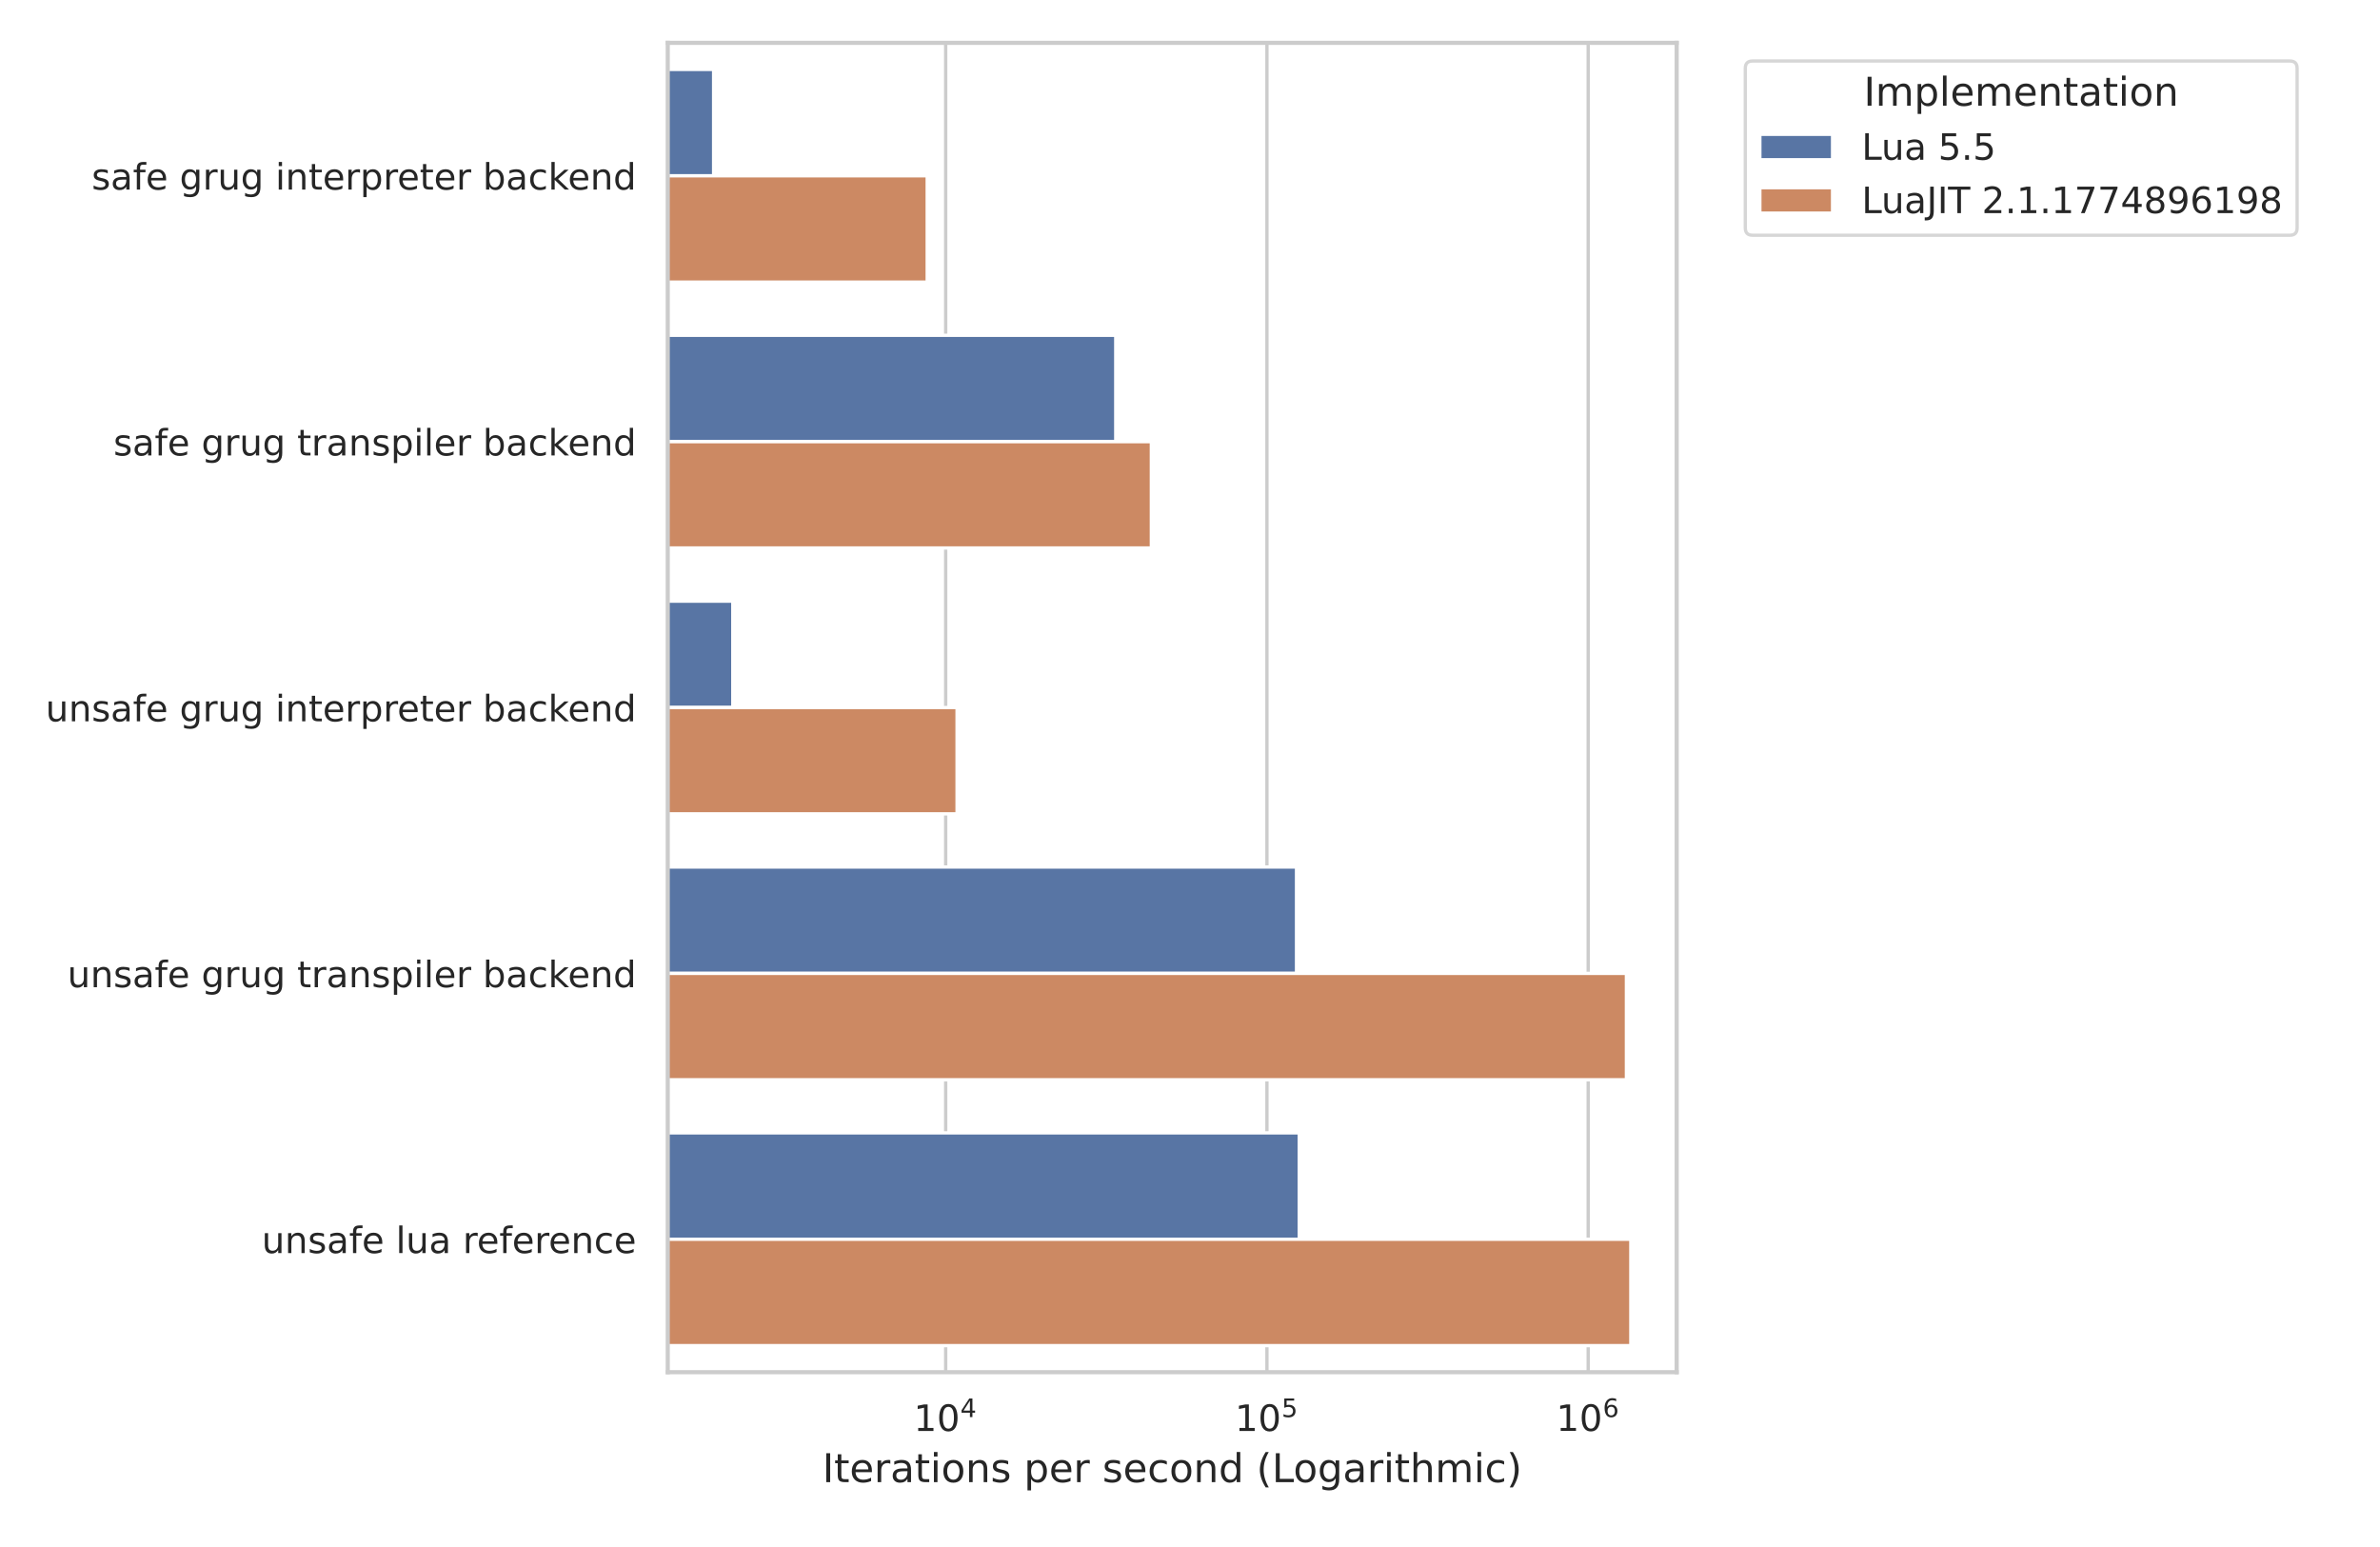
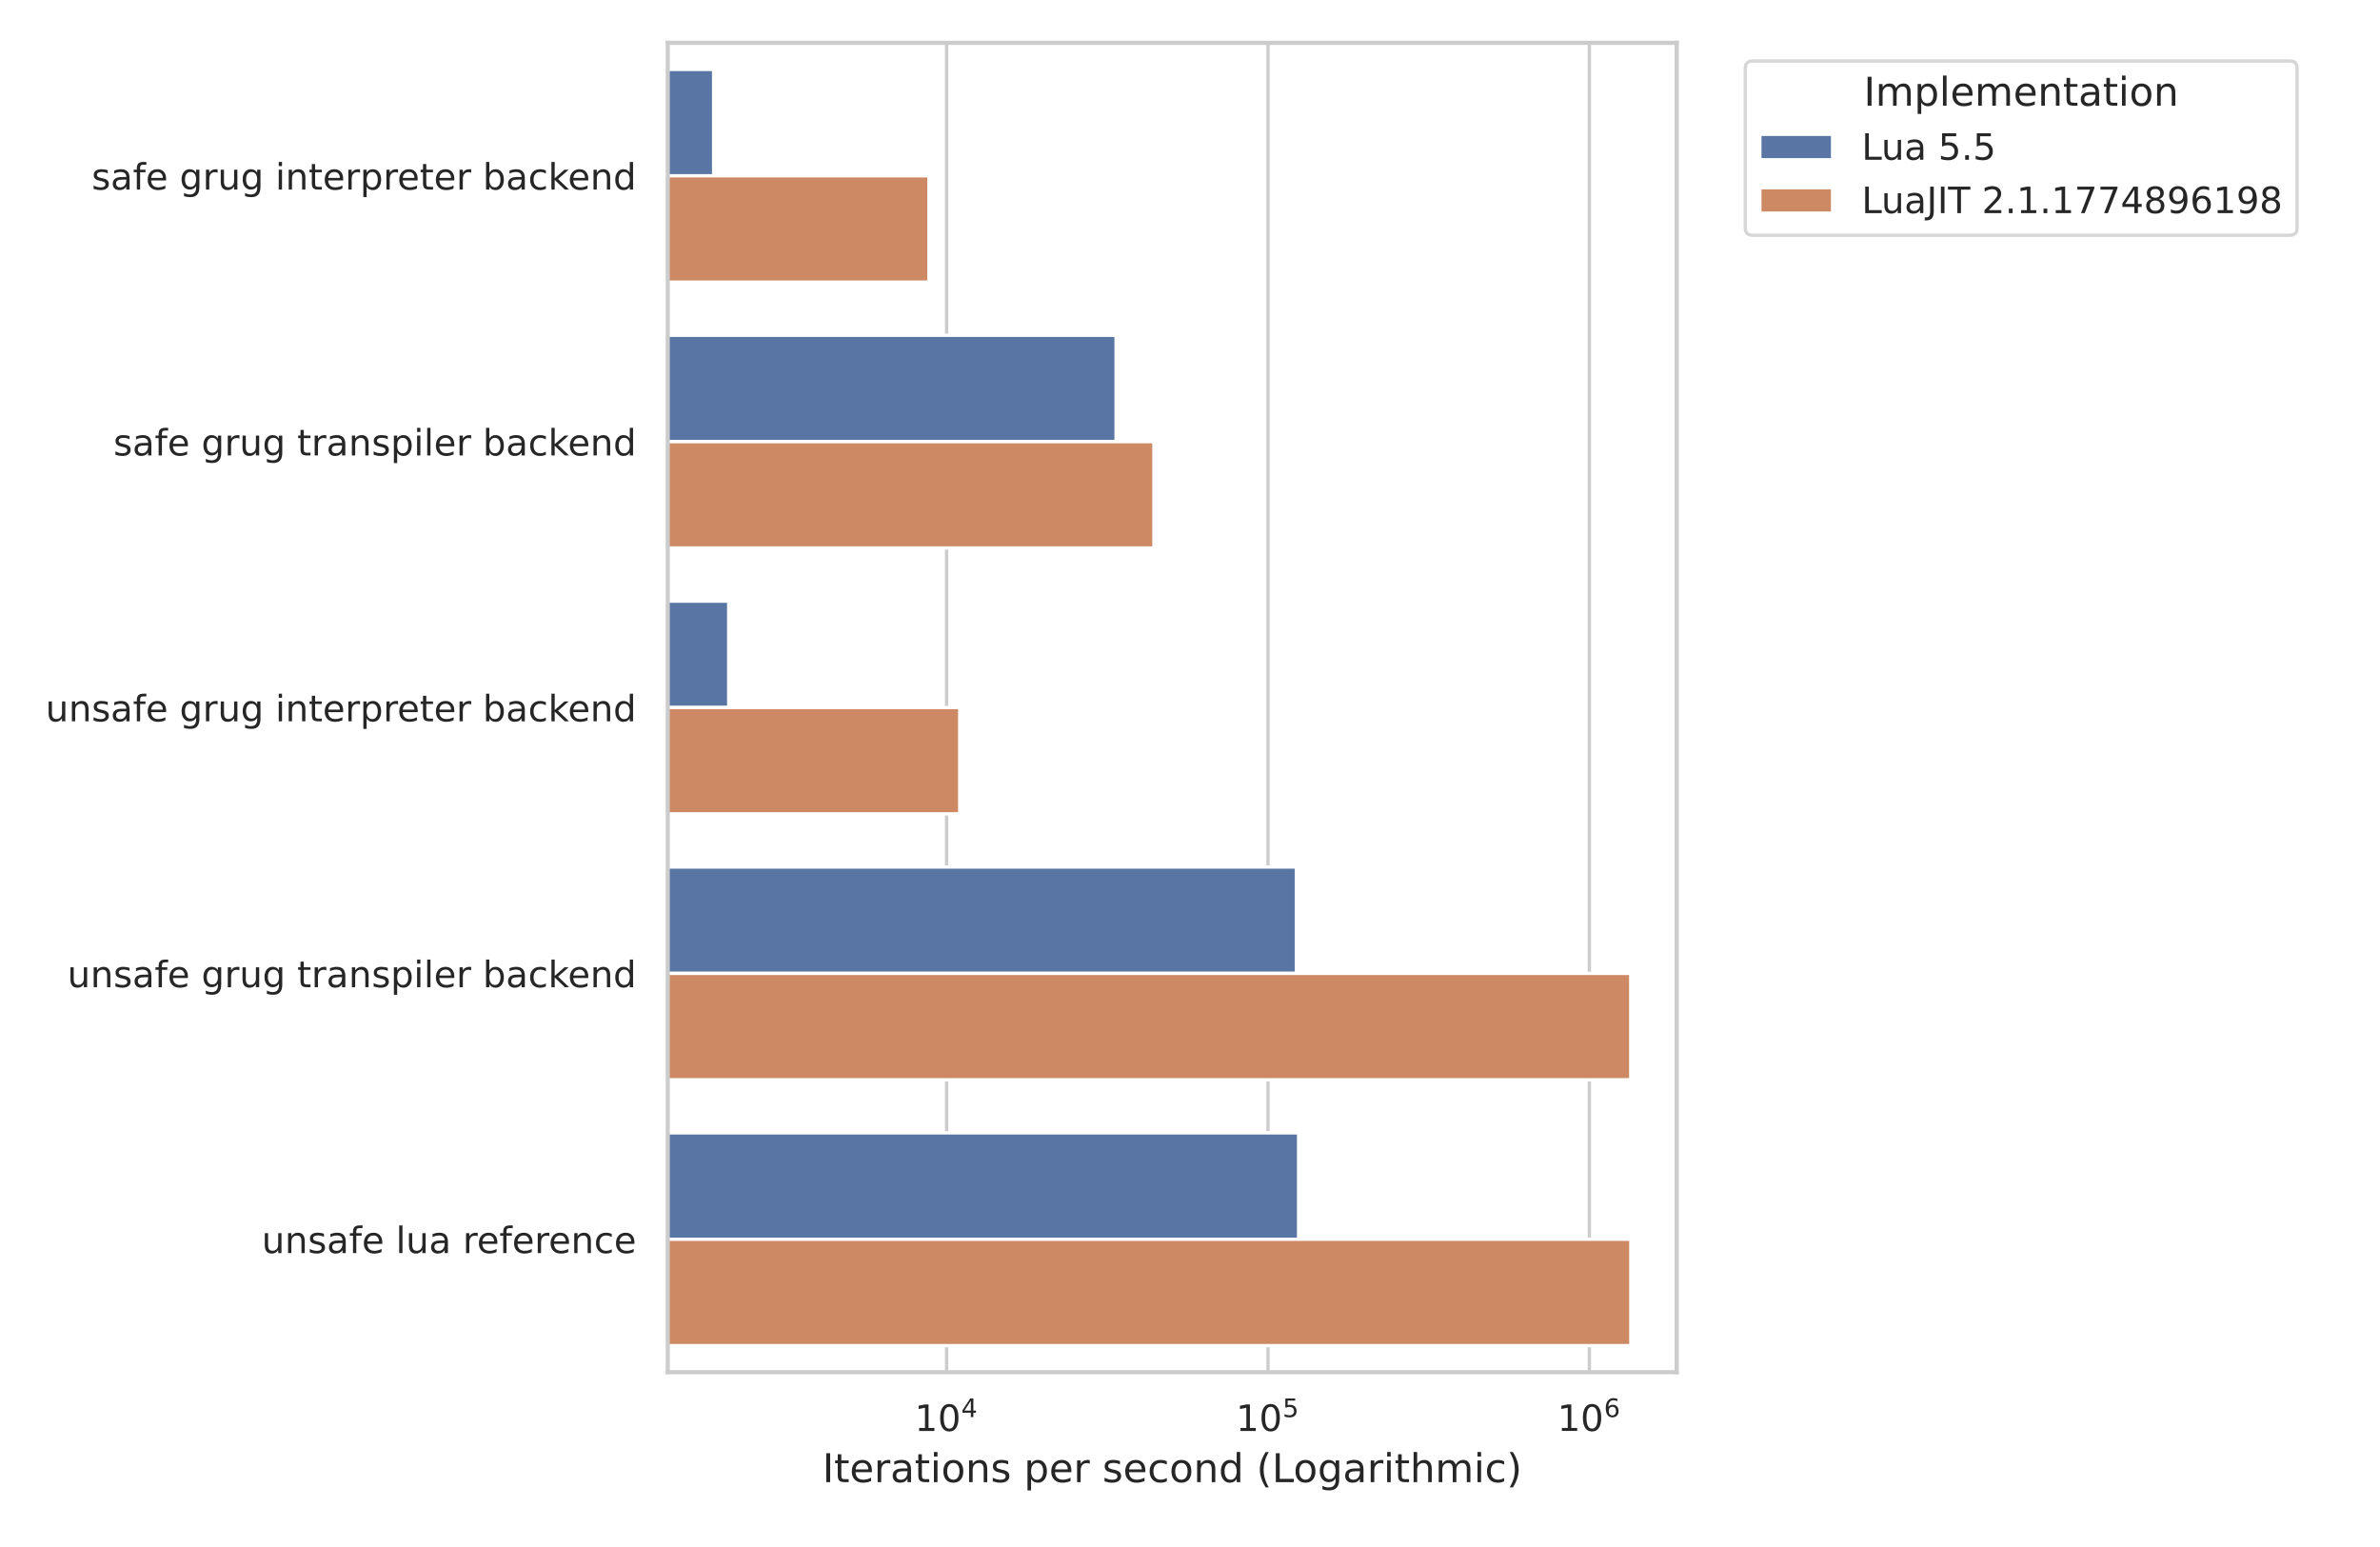
<svg xmlns="http://www.w3.org/2000/svg" xmlns:xlink="http://www.w3.org/1999/xlink" width="720pt" height="468pt" viewBox="0 0 720 468" version="1.1">
  <defs>
    <style type="text/css">*{stroke-linejoin: round; stroke-linecap: butt}</style>
  </defs>
  <g id="figure_1">
    <g id="patch_1">
      <path d="M 0 468  L 720 468  L 720 0  L 0 0  z " style="fill: #ffffff" />
    </g>
    <g id="axes_1">
      <g id="patch_2">
        <path d="M 202.01 415.116  L 507.23 415.116  L 507.23 12.96  L 202.01 12.96  z " style="fill: #ffffff" />
      </g>
      <g id="matplotlib.axis_1">
        <g id="xtick_1">
          <g id="line2d_1">
-             <path d="M 286.09 415.116  L 286.09 12.96  " clip-path="url(#p213e58cc81)" style="fill: none; stroke: #cccccc; stroke-linecap: round" />
+             <path d="M 286.368 415.116  L 286.368 12.96  " clip-path="url(#p94a5a4f611)" style="fill: none; stroke: #cccccc; stroke-linecap: round" />
          </g>
          <g id="text_1">
-             <g style="fill: #262626" transform="translate(276.41 432.9743) scale(0.11 -0.11)">
+             <g style="fill: #262626" transform="translate(276.6885 432.9743) scale(0.11 -0.11)">
              <defs>
                <path id="DejaVuSans-31" d="M 794 531  L 1825 531  L 1825 4091  L 703 3866  L 703 4441  L 1819 4666  L 2450 4666  L 2450 531  L 3481 531  L 3481 0  L 794 0  L 794 531  z " transform="scale(0.015625)" />
                <path id="DejaVuSans-30" d="M 2034 4250  Q 1547 4250 1301 3770  Q 1056 3291 1056 2328  Q 1056 1369 1301 889  Q 1547 409 2034 409  Q 2525 409 2770 889  Q 3016 1369 3016 2328  Q 3016 3291 2770 3770  Q 2525 4250 2034 4250  z M 2034 4750  Q 2819 4750 3233 4129  Q 3647 3509 3647 2328  Q 3647 1150 3233 529  Q 2819 -91 2034 -91  Q 1250 -91 836 529  Q 422 1150 422 2328  Q 422 3509 836 4129  Q 1250 4750 2034 4750  z " transform="scale(0.015625)" />
                <path id="DejaVuSans-34" d="M 2419 4116  L 825 1625  L 2419 1625  L 2419 4116  z M 2253 4666  L 3047 4666  L 3047 1625  L 3713 1625  L 3713 1100  L 3047 1100  L 3047 0  L 2419 0  L 2419 1100  L 313 1100  L 313 1709  L 2253 4666  z " transform="scale(0.015625)" />
              </defs>
              <use xlink:href="#DejaVuSans-31" transform="translate(0 0.684375)" />
              <use xlink:href="#DejaVuSans-30" transform="translate(63.62305 0.684375)" />
              <use xlink:href="#DejaVuSans-34" transform="translate(128.2031 38.96563) scale(0.7)" />
            </g>
          </g>
        </g>
        <g id="xtick_2">
          <g id="line2d_2">
-             <path d="M 383.276 415.116  L 383.276 12.96  " clip-path="url(#p213e58cc81)" style="fill: none; stroke: #cccccc; stroke-linecap: round" />
+             <path d="M 383.593 415.116  L 383.593 12.96  " clip-path="url(#p94a5a4f611)" style="fill: none; stroke: #cccccc; stroke-linecap: round" />
          </g>
          <g id="text_2">
-             <g style="fill: #262626" transform="translate(373.5957 432.9743) scale(0.11 -0.11)">
+             <g style="fill: #262626" transform="translate(373.9127 432.9743) scale(0.11 -0.11)">
              <defs>
                <path id="DejaVuSans-35" d="M 691 4666  L 3169 4666  L 3169 4134  L 1269 4134  L 1269 2991  Q 1406 3038 1543 3061  Q 1681 3084 1819 3084  Q 2600 3084 3056 2656  Q 3513 2228 3513 1497  Q 3513 744 3044 326  Q 2575 -91 1722 -91  Q 1428 -91 1123 -41  Q 819 9 494 109  L 494 744  Q 775 591 1075 516  Q 1375 441 1709 441  Q 2250 441 2565 725  Q 2881 1009 2881 1497  Q 2881 1984 2565 2268  Q 2250 2553 1709 2553  Q 1456 2553 1204 2497  Q 953 2441 691 2322  L 691 4666  z " transform="scale(0.015625)" />
              </defs>
              <use xlink:href="#DejaVuSans-31" transform="translate(0 0.684375)" />
              <use xlink:href="#DejaVuSans-30" transform="translate(63.62305 0.684375)" />
              <use xlink:href="#DejaVuSans-35" transform="translate(128.2031 38.96563) scale(0.7)" />
            </g>
          </g>
        </g>
        <g id="xtick_3">
          <g id="line2d_3">
-             <path d="M 480.461 415.116  L 480.461 12.96  " clip-path="url(#p213e58cc81)" style="fill: none; stroke: #cccccc; stroke-linecap: round" />
+             <path d="M 480.817 415.116  L 480.817 12.96  " clip-path="url(#p94a5a4f611)" style="fill: none; stroke: #cccccc; stroke-linecap: round" />
          </g>
          <g id="text_3">
-             <g style="fill: #262626" transform="translate(470.7814 432.9743) scale(0.11 -0.11)">
+             <g style="fill: #262626" transform="translate(471.1369 432.9743) scale(0.11 -0.11)">
              <defs>
                <path id="DejaVuSans-36" d="M 2113 2584  Q 1688 2584 1439 2293  Q 1191 2003 1191 1497  Q 1191 994 1439 701  Q 1688 409 2113 409  Q 2538 409 2786 701  Q 3034 994 3034 1497  Q 3034 2003 2786 2293  Q 2538 2584 2113 2584  z M 3366 4563  L 3366 3988  Q 3128 4100 2886 4159  Q 2644 4219 2406 4219  Q 1781 4219 1451 3797  Q 1122 3375 1075 2522  Q 1259 2794 1537 2939  Q 1816 3084 2150 3084  Q 2853 3084 3261 2657  Q 3669 2231 3669 1497  Q 3669 778 3244 343  Q 2819 -91 2113 -91  Q 1303 -91 875 529  Q 447 1150 447 2328  Q 447 3434 972 4092  Q 1497 4750 2381 4750  Q 2619 4750 2861 4703  Q 3103 4656 3366 4563  z " transform="scale(0.015625)" />
              </defs>
              <use xlink:href="#DejaVuSans-31" transform="translate(0 0.765625)" />
              <use xlink:href="#DejaVuSans-30" transform="translate(63.62305 0.765625)" />
              <use xlink:href="#DejaVuSans-36" transform="translate(128.2031 39.04688) scale(0.7)" />
            </g>
          </g>
        </g>
        <g id="xtick_4" />
        <g id="xtick_5" />
        <g id="xtick_6" />
        <g id="xtick_7" />
        <g id="xtick_8" />
        <g id="xtick_9" />
        <g id="xtick_10" />
        <g id="xtick_11" />
        <g id="xtick_12" />
        <g id="xtick_13" />
        <g id="xtick_14" />
        <g id="xtick_15" />
        <g id="xtick_16" />
        <g id="xtick_17" />
        <g id="xtick_18" />
        <g id="xtick_19" />
        <g id="xtick_20" />
        <g id="xtick_21" />
        <g id="xtick_22" />
        <g id="xtick_23" />
        <g id="xtick_24" />
        <g id="xtick_25" />
        <g id="xtick_26" />
        <g id="xtick_27" />
        <g id="text_4">
          <g style="fill: #262626" transform="translate(248.7809 448.3801) scale(0.12 -0.12)">
            <defs>
              <path id="DejaVuSans-49" d="M 628 4666  L 1259 4666  L 1259 0  L 628 0  L 628 4666  z " transform="scale(0.015625)" />
              <path id="DejaVuSans-74" d="M 1172 4494  L 1172 3500  L 2356 3500  L 2356 3053  L 1172 3053  L 1172 1153  Q 1172 725 1289 603  Q 1406 481 1766 481  L 2356 481  L 2356 0  L 1766 0  Q 1100 0 847 248  Q 594 497 594 1153  L 594 3053  L 172 3053  L 172 3500  L 594 3500  L 594 4494  L 1172 4494  z " transform="scale(0.015625)" />
              <path id="DejaVuSans-65" d="M 3597 1894  L 3597 1613  L 953 1613  Q 991 1019 1311 708  Q 1631 397 2203 397  Q 2534 397 2845 478  Q 3156 559 3463 722  L 3463 178  Q 3153 47 2828 -22  Q 2503 -91 2169 -91  Q 1331 -91 842 396  Q 353 884 353 1716  Q 353 2575 817 3079  Q 1281 3584 2069 3584  Q 2775 3584 3186 3129  Q 3597 2675 3597 1894  z M 3022 2063  Q 3016 2534 2758 2815  Q 2500 3097 2075 3097  Q 1594 3097 1305 2825  Q 1016 2553 972 2059  L 3022 2063  z " transform="scale(0.015625)" />
              <path id="DejaVuSans-72" d="M 2631 2963  Q 2534 3019 2420 3045  Q 2306 3072 2169 3072  Q 1681 3072 1420 2755  Q 1159 2438 1159 1844  L 1159 0  L 581 0  L 581 3500  L 1159 3500  L 1159 2956  Q 1341 3275 1631 3429  Q 1922 3584 2338 3584  Q 2397 3584 2469 3576  Q 2541 3569 2628 3553  L 2631 2963  z " transform="scale(0.015625)" />
              <path id="DejaVuSans-61" d="M 2194 1759  Q 1497 1759 1228 1600  Q 959 1441 959 1056  Q 959 750 1161 570  Q 1363 391 1709 391  Q 2188 391 2477 730  Q 2766 1069 2766 1631  L 2766 1759  L 2194 1759  z M 3341 1997  L 3341 0  L 2766 0  L 2766 531  Q 2569 213 2275 61  Q 1981 -91 1556 -91  Q 1019 -91 701 211  Q 384 513 384 1019  Q 384 1609 779 1909  Q 1175 2209 1959 2209  L 2766 2209  L 2766 2266  Q 2766 2663 2505 2880  Q 2244 3097 1772 3097  Q 1472 3097 1187 3025  Q 903 2953 641 2809  L 641 3341  Q 956 3463 1253 3523  Q 1550 3584 1831 3584  Q 2591 3584 2966 3190  Q 3341 2797 3341 1997  z " transform="scale(0.015625)" />
              <path id="DejaVuSans-69" d="M 603 3500  L 1178 3500  L 1178 0  L 603 0  L 603 3500  z M 603 4863  L 1178 4863  L 1178 4134  L 603 4134  L 603 4863  z " transform="scale(0.015625)" />
              <path id="DejaVuSans-6f" d="M 1959 3097  Q 1497 3097 1228 2736  Q 959 2375 959 1747  Q 959 1119 1226 758  Q 1494 397 1959 397  Q 2419 397 2687 759  Q 2956 1122 2956 1747  Q 2956 2369 2687 2733  Q 2419 3097 1959 3097  z M 1959 3584  Q 2709 3584 3137 3096  Q 3566 2609 3566 1747  Q 3566 888 3137 398  Q 2709 -91 1959 -91  Q 1206 -91 779 398  Q 353 888 353 1747  Q 353 2609 779 3096  Q 1206 3584 1959 3584  z " transform="scale(0.015625)" />
              <path id="DejaVuSans-6e" d="M 3513 2113  L 3513 0  L 2938 0  L 2938 2094  Q 2938 2591 2744 2837  Q 2550 3084 2163 3084  Q 1697 3084 1428 2787  Q 1159 2491 1159 1978  L 1159 0  L 581 0  L 581 3500  L 1159 3500  L 1159 2956  Q 1366 3272 1645 3428  Q 1925 3584 2291 3584  Q 2894 3584 3203 3211  Q 3513 2838 3513 2113  z " transform="scale(0.015625)" />
              <path id="DejaVuSans-73" d="M 2834 3397  L 2834 2853  Q 2591 2978 2328 3040  Q 2066 3103 1784 3103  Q 1356 3103 1142 2972  Q 928 2841 928 2578  Q 928 2378 1081 2264  Q 1234 2150 1697 2047  L 1894 2003  Q 2506 1872 2764 1633  Q 3022 1394 3022 966  Q 3022 478 2636 193  Q 2250 -91 1575 -91  Q 1294 -91 989 -36  Q 684 19 347 128  L 347 722  Q 666 556 975 473  Q 1284 391 1588 391  Q 1994 391 2212 530  Q 2431 669 2431 922  Q 2431 1156 2273 1281  Q 2116 1406 1581 1522  L 1381 1569  Q 847 1681 609 1914  Q 372 2147 372 2553  Q 372 3047 722 3315  Q 1072 3584 1716 3584  Q 2034 3584 2315 3537  Q 2597 3491 2834 3397  z " transform="scale(0.015625)" />
              <path id="DejaVuSans-20" transform="scale(0.015625)" />
              <path id="DejaVuSans-70" d="M 1159 525  L 1159 -1331  L 581 -1331  L 581 3500  L 1159 3500  L 1159 2969  Q 1341 3281 1617 3432  Q 1894 3584 2278 3584  Q 2916 3584 3314 3078  Q 3713 2572 3713 1747  Q 3713 922 3314 415  Q 2916 -91 2278 -91  Q 1894 -91 1617 61  Q 1341 213 1159 525  z M 3116 1747  Q 3116 2381 2855 2742  Q 2594 3103 2138 3103  Q 1681 3103 1420 2742  Q 1159 2381 1159 1747  Q 1159 1113 1420 752  Q 1681 391 2138 391  Q 2594 391 2855 752  Q 3116 1113 3116 1747  z " transform="scale(0.015625)" />
              <path id="DejaVuSans-63" d="M 3122 3366  L 3122 2828  Q 2878 2963 2633 3030  Q 2388 3097 2138 3097  Q 1578 3097 1268 2742  Q 959 2388 959 1747  Q 959 1106 1268 751  Q 1578 397 2138 397  Q 2388 397 2633 464  Q 2878 531 3122 666  L 3122 134  Q 2881 22 2623 -34  Q 2366 -91 2075 -91  Q 1284 -91 818 406  Q 353 903 353 1747  Q 353 2603 823 3093  Q 1294 3584 2113 3584  Q 2378 3584 2631 3529  Q 2884 3475 3122 3366  z " transform="scale(0.015625)" />
              <path id="DejaVuSans-64" d="M 2906 2969  L 2906 4863  L 3481 4863  L 3481 0  L 2906 0  L 2906 525  Q 2725 213 2448 61  Q 2172 -91 1784 -91  Q 1150 -91 751 415  Q 353 922 353 1747  Q 353 2572 751 3078  Q 1150 3584 1784 3584  Q 2172 3584 2448 3432  Q 2725 3281 2906 2969  z M 947 1747  Q 947 1113 1208 752  Q 1469 391 1925 391  Q 2381 391 2643 752  Q 2906 1113 2906 1747  Q 2906 2381 2643 2742  Q 2381 3103 1925 3103  Q 1469 3103 1208 2742  Q 947 2381 947 1747  z " transform="scale(0.015625)" />
              <path id="DejaVuSans-28" d="M 1984 4856  Q 1566 4138 1362 3434  Q 1159 2731 1159 2009  Q 1159 1288 1364 580  Q 1569 -128 1984 -844  L 1484 -844  Q 1016 -109 783 600  Q 550 1309 550 2009  Q 550 2706 781 3412  Q 1013 4119 1484 4856  L 1984 4856  z " transform="scale(0.015625)" />
              <path id="DejaVuSans-4c" d="M 628 4666  L 1259 4666  L 1259 531  L 3531 531  L 3531 0  L 628 0  L 628 4666  z " transform="scale(0.015625)" />
              <path id="DejaVuSans-67" d="M 2906 1791  Q 2906 2416 2648 2759  Q 2391 3103 1925 3103  Q 1463 3103 1205 2759  Q 947 2416 947 1791  Q 947 1169 1205 825  Q 1463 481 1925 481  Q 2391 481 2648 825  Q 2906 1169 2906 1791  z M 3481 434  Q 3481 -459 3084 -895  Q 2688 -1331 1869 -1331  Q 1566 -1331 1297 -1286  Q 1028 -1241 775 -1147  L 775 -588  Q 1028 -725 1275 -790  Q 1522 -856 1778 -856  Q 2344 -856 2625 -561  Q 2906 -266 2906 331  L 2906 616  Q 2728 306 2450 153  Q 2172 0 1784 0  Q 1141 0 747 490  Q 353 981 353 1791  Q 353 2603 747 3093  Q 1141 3584 1784 3584  Q 2172 3584 2450 3431  Q 2728 3278 2906 2969  L 2906 3500  L 3481 3500  L 3481 434  z " transform="scale(0.015625)" />
              <path id="DejaVuSans-68" d="M 3513 2113  L 3513 0  L 2938 0  L 2938 2094  Q 2938 2591 2744 2837  Q 2550 3084 2163 3084  Q 1697 3084 1428 2787  Q 1159 2491 1159 1978  L 1159 0  L 581 0  L 581 4863  L 1159 4863  L 1159 2956  Q 1366 3272 1645 3428  Q 1925 3584 2291 3584  Q 2894 3584 3203 3211  Q 3513 2838 3513 2113  z " transform="scale(0.015625)" />
              <path id="DejaVuSans-6d" d="M 3328 2828  Q 3544 3216 3844 3400  Q 4144 3584 4550 3584  Q 5097 3584 5394 3201  Q 5691 2819 5691 2113  L 5691 0  L 5113 0  L 5113 2094  Q 5113 2597 4934 2840  Q 4756 3084 4391 3084  Q 3944 3084 3684 2787  Q 3425 2491 3425 1978  L 3425 0  L 2847 0  L 2847 2094  Q 2847 2600 2669 2842  Q 2491 3084 2119 3084  Q 1678 3084 1418 2786  Q 1159 2488 1159 1978  L 1159 0  L 581 0  L 581 3500  L 1159 3500  L 1159 2956  Q 1356 3278 1631 3431  Q 1906 3584 2284 3584  Q 2666 3584 2933 3390  Q 3200 3197 3328 2828  z " transform="scale(0.015625)" />
              <path id="DejaVuSans-29" d="M 513 4856  L 1013 4856  Q 1481 4119 1714 3412  Q 1947 2706 1947 2009  Q 1947 1309 1714 600  Q 1481 -109 1013 -844  L 513 -844  Q 928 -128 1133 580  Q 1338 1288 1338 2009  Q 1338 2731 1133 3434  Q 928 4138 513 4856  z " transform="scale(0.015625)" />
            </defs>
            <use xlink:href="#DejaVuSans-49" />
            <use xlink:href="#DejaVuSans-74" transform="translate(29.49219 0)" />
            <use xlink:href="#DejaVuSans-65" transform="translate(68.70117 0)" />
            <use xlink:href="#DejaVuSans-72" transform="translate(130.2246 0)" />
            <use xlink:href="#DejaVuSans-61" transform="translate(171.3379 0)" />
            <use xlink:href="#DejaVuSans-74" transform="translate(232.6172 0)" />
            <use xlink:href="#DejaVuSans-69" transform="translate(271.8262 0)" />
            <use xlink:href="#DejaVuSans-6f" transform="translate(299.6094 0)" />
            <use xlink:href="#DejaVuSans-6e" transform="translate(360.791 0)" />
            <use xlink:href="#DejaVuSans-73" transform="translate(424.1699 0)" />
            <use xlink:href="#DejaVuSans-20" transform="translate(476.2695 0)" />
            <use xlink:href="#DejaVuSans-70" transform="translate(508.0566 0)" />
            <use xlink:href="#DejaVuSans-65" transform="translate(571.5332 0)" />
            <use xlink:href="#DejaVuSans-72" transform="translate(633.0566 0)" />
            <use xlink:href="#DejaVuSans-20" transform="translate(674.1699 0)" />
            <use xlink:href="#DejaVuSans-73" transform="translate(705.957 0)" />
            <use xlink:href="#DejaVuSans-65" transform="translate(758.0566 0)" />
            <use xlink:href="#DejaVuSans-63" transform="translate(819.5801 0)" />
            <use xlink:href="#DejaVuSans-6f" transform="translate(874.5605 0)" />
            <use xlink:href="#DejaVuSans-6e" transform="translate(935.7422 0)" />
            <use xlink:href="#DejaVuSans-64" transform="translate(999.1211 0)" />
            <use xlink:href="#DejaVuSans-20" transform="translate(1062.598 0)" />
            <use xlink:href="#DejaVuSans-28" transform="translate(1094.385 0)" />
            <use xlink:href="#DejaVuSans-4c" transform="translate(1133.398 0)" />
            <use xlink:href="#DejaVuSans-6f" transform="translate(1187.361 0)" />
            <use xlink:href="#DejaVuSans-67" transform="translate(1248.543 0)" />
            <use xlink:href="#DejaVuSans-61" transform="translate(1312.02 0)" />
            <use xlink:href="#DejaVuSans-72" transform="translate(1373.299 0)" />
            <use xlink:href="#DejaVuSans-69" transform="translate(1414.412 0)" />
            <use xlink:href="#DejaVuSans-74" transform="translate(1442.195 0)" />
            <use xlink:href="#DejaVuSans-68" transform="translate(1481.404 0)" />
            <use xlink:href="#DejaVuSans-6d" transform="translate(1544.783 0)" />
            <use xlink:href="#DejaVuSans-69" transform="translate(1642.195 0)" />
            <use xlink:href="#DejaVuSans-63" transform="translate(1669.979 0)" />
            <use xlink:href="#DejaVuSans-29" transform="translate(1724.959 0)" />
          </g>
        </g>
      </g>
      <g id="matplotlib.axis_2">
        <g id="ytick_1">
          <g id="text_5">
            <g style="fill: #262626" transform="translate(27.72484 57.35474) scale(0.11 -0.11)">
              <defs>
                <path id="DejaVuSans-66" d="M 2375 4863  L 2375 4384  L 1825 4384  Q 1516 4384 1395 4259  Q 1275 4134 1275 3809  L 1275 3500  L 2222 3500  L 2222 3053  L 1275 3053  L 1275 0  L 697 0  L 697 3053  L 147 3053  L 147 3500  L 697 3500  L 697 3744  Q 697 4328 969 4595  Q 1241 4863 1831 4863  L 2375 4863  z " transform="scale(0.015625)" />
                <path id="DejaVuSans-75" d="M 544 1381  L 544 3500  L 1119 3500  L 1119 1403  Q 1119 906 1312 657  Q 1506 409 1894 409  Q 2359 409 2629 706  Q 2900 1003 2900 1516  L 2900 3500  L 3475 3500  L 3475 0  L 2900 0  L 2900 538  Q 2691 219 2414 64  Q 2138 -91 1772 -91  Q 1169 -91 856 284  Q 544 659 544 1381  z M 1991 3584  L 1991 3584  z " transform="scale(0.015625)" />
                <path id="DejaVuSans-62" d="M 3116 1747  Q 3116 2381 2855 2742  Q 2594 3103 2138 3103  Q 1681 3103 1420 2742  Q 1159 2381 1159 1747  Q 1159 1113 1420 752  Q 1681 391 2138 391  Q 2594 391 2855 752  Q 3116 1113 3116 1747  z M 1159 2969  Q 1341 3281 1617 3432  Q 1894 3584 2278 3584  Q 2916 3584 3314 3078  Q 3713 2572 3713 1747  Q 3713 922 3314 415  Q 2916 -91 2278 -91  Q 1894 -91 1617 61  Q 1341 213 1159 525  L 1159 0  L 581 0  L 581 4863  L 1159 4863  L 1159 2969  z " transform="scale(0.015625)" />
                <path id="DejaVuSans-6b" d="M 581 4863  L 1159 4863  L 1159 1991  L 2875 3500  L 3609 3500  L 1753 1863  L 3688 0  L 2938 0  L 1159 1709  L 1159 0  L 581 0  L 581 4863  z " transform="scale(0.015625)" />
              </defs>
              <use xlink:href="#DejaVuSans-73" />
              <use xlink:href="#DejaVuSans-61" transform="translate(52.09961 0)" />
              <use xlink:href="#DejaVuSans-66" transform="translate(113.3789 0)" />
              <use xlink:href="#DejaVuSans-65" transform="translate(148.584 0)" />
              <use xlink:href="#DejaVuSans-20" transform="translate(210.1074 0)" />
              <use xlink:href="#DejaVuSans-67" transform="translate(241.8945 0)" />
              <use xlink:href="#DejaVuSans-72" transform="translate(305.3711 0)" />
              <use xlink:href="#DejaVuSans-75" transform="translate(346.4844 0)" />
              <use xlink:href="#DejaVuSans-67" transform="translate(409.8633 0)" />
              <use xlink:href="#DejaVuSans-20" transform="translate(473.3398 0)" />
              <use xlink:href="#DejaVuSans-69" transform="translate(505.127 0)" />
              <use xlink:href="#DejaVuSans-6e" transform="translate(532.9102 0)" />
              <use xlink:href="#DejaVuSans-74" transform="translate(596.2891 0)" />
              <use xlink:href="#DejaVuSans-65" transform="translate(635.498 0)" />
              <use xlink:href="#DejaVuSans-72" transform="translate(697.0215 0)" />
              <use xlink:href="#DejaVuSans-70" transform="translate(738.1348 0)" />
              <use xlink:href="#DejaVuSans-72" transform="translate(801.6113 0)" />
              <use xlink:href="#DejaVuSans-65" transform="translate(840.4746 0)" />
              <use xlink:href="#DejaVuSans-74" transform="translate(901.998 0)" />
              <use xlink:href="#DejaVuSans-65" transform="translate(941.207 0)" />
              <use xlink:href="#DejaVuSans-72" transform="translate(1002.73 0)" />
              <use xlink:href="#DejaVuSans-20" transform="translate(1043.844 0)" />
              <use xlink:href="#DejaVuSans-62" transform="translate(1075.631 0)" />
              <use xlink:href="#DejaVuSans-61" transform="translate(1139.107 0)" />
              <use xlink:href="#DejaVuSans-63" transform="translate(1200.387 0)" />
              <use xlink:href="#DejaVuSans-6b" transform="translate(1255.367 0)" />
              <use xlink:href="#DejaVuSans-65" transform="translate(1309.652 0)" />
              <use xlink:href="#DejaVuSans-6e" transform="translate(1371.176 0)" />
              <use xlink:href="#DejaVuSans-64" transform="translate(1434.555 0)" />
            </g>
          </g>
        </g>
        <g id="ytick_2">
          <g id="text_6">
            <g style="fill: #262626" transform="translate(34.32141 137.7859) scale(0.11 -0.11)">
              <defs>
                <path id="DejaVuSans-6c" d="M 603 4863  L 1178 4863  L 1178 0  L 603 0  L 603 4863  z " transform="scale(0.015625)" />
              </defs>
              <use xlink:href="#DejaVuSans-73" />
              <use xlink:href="#DejaVuSans-61" transform="translate(52.09961 0)" />
              <use xlink:href="#DejaVuSans-66" transform="translate(113.3789 0)" />
              <use xlink:href="#DejaVuSans-65" transform="translate(148.584 0)" />
              <use xlink:href="#DejaVuSans-20" transform="translate(210.1074 0)" />
              <use xlink:href="#DejaVuSans-67" transform="translate(241.8945 0)" />
              <use xlink:href="#DejaVuSans-72" transform="translate(305.3711 0)" />
              <use xlink:href="#DejaVuSans-75" transform="translate(346.4844 0)" />
              <use xlink:href="#DejaVuSans-67" transform="translate(409.8633 0)" />
              <use xlink:href="#DejaVuSans-20" transform="translate(473.3398 0)" />
              <use xlink:href="#DejaVuSans-74" transform="translate(505.127 0)" />
              <use xlink:href="#DejaVuSans-72" transform="translate(544.3359 0)" />
              <use xlink:href="#DejaVuSans-61" transform="translate(585.4492 0)" />
              <use xlink:href="#DejaVuSans-6e" transform="translate(646.7285 0)" />
              <use xlink:href="#DejaVuSans-73" transform="translate(710.1074 0)" />
              <use xlink:href="#DejaVuSans-70" transform="translate(762.207 0)" />
              <use xlink:href="#DejaVuSans-69" transform="translate(825.6836 0)" />
              <use xlink:href="#DejaVuSans-6c" transform="translate(853.4668 0)" />
              <use xlink:href="#DejaVuSans-65" transform="translate(881.25 0)" />
              <use xlink:href="#DejaVuSans-72" transform="translate(942.7734 0)" />
              <use xlink:href="#DejaVuSans-20" transform="translate(983.8867 0)" />
              <use xlink:href="#DejaVuSans-62" transform="translate(1015.674 0)" />
              <use xlink:href="#DejaVuSans-61" transform="translate(1079.15 0)" />
              <use xlink:href="#DejaVuSans-63" transform="translate(1140.43 0)" />
              <use xlink:href="#DejaVuSans-6b" transform="translate(1195.41 0)" />
              <use xlink:href="#DejaVuSans-65" transform="translate(1249.695 0)" />
              <use xlink:href="#DejaVuSans-6e" transform="translate(1311.219 0)" />
              <use xlink:href="#DejaVuSans-64" transform="translate(1374.598 0)" />
            </g>
          </g>
        </g>
        <g id="ytick_3">
          <g id="text_7">
            <g style="fill: #262626" transform="translate(13.78234 218.2171) scale(0.11 -0.11)">
              <use xlink:href="#DejaVuSans-75" />
              <use xlink:href="#DejaVuSans-6e" transform="translate(63.37891 0)" />
              <use xlink:href="#DejaVuSans-73" transform="translate(126.7578 0)" />
              <use xlink:href="#DejaVuSans-61" transform="translate(178.8574 0)" />
              <use xlink:href="#DejaVuSans-66" transform="translate(240.1367 0)" />
              <use xlink:href="#DejaVuSans-65" transform="translate(275.3418 0)" />
              <use xlink:href="#DejaVuSans-20" transform="translate(336.8652 0)" />
              <use xlink:href="#DejaVuSans-67" transform="translate(368.6523 0)" />
              <use xlink:href="#DejaVuSans-72" transform="translate(432.1289 0)" />
              <use xlink:href="#DejaVuSans-75" transform="translate(473.2422 0)" />
              <use xlink:href="#DejaVuSans-67" transform="translate(536.6211 0)" />
              <use xlink:href="#DejaVuSans-20" transform="translate(600.0977 0)" />
              <use xlink:href="#DejaVuSans-69" transform="translate(631.8848 0)" />
              <use xlink:href="#DejaVuSans-6e" transform="translate(659.668 0)" />
              <use xlink:href="#DejaVuSans-74" transform="translate(723.0469 0)" />
              <use xlink:href="#DejaVuSans-65" transform="translate(762.2559 0)" />
              <use xlink:href="#DejaVuSans-72" transform="translate(823.7793 0)" />
              <use xlink:href="#DejaVuSans-70" transform="translate(864.8926 0)" />
              <use xlink:href="#DejaVuSans-72" transform="translate(928.3691 0)" />
              <use xlink:href="#DejaVuSans-65" transform="translate(967.2324 0)" />
              <use xlink:href="#DejaVuSans-74" transform="translate(1028.756 0)" />
              <use xlink:href="#DejaVuSans-65" transform="translate(1067.965 0)" />
              <use xlink:href="#DejaVuSans-72" transform="translate(1129.488 0)" />
              <use xlink:href="#DejaVuSans-20" transform="translate(1170.602 0)" />
              <use xlink:href="#DejaVuSans-62" transform="translate(1202.389 0)" />
              <use xlink:href="#DejaVuSans-61" transform="translate(1265.865 0)" />
              <use xlink:href="#DejaVuSans-63" transform="translate(1327.145 0)" />
              <use xlink:href="#DejaVuSans-6b" transform="translate(1382.125 0)" />
              <use xlink:href="#DejaVuSans-65" transform="translate(1436.41 0)" />
              <use xlink:href="#DejaVuSans-6e" transform="translate(1497.934 0)" />
              <use xlink:href="#DejaVuSans-64" transform="translate(1561.312 0)" />
            </g>
          </g>
        </g>
        <g id="ytick_4">
          <g id="text_8">
            <g style="fill: #262626" transform="translate(20.37891 298.6483) scale(0.11 -0.11)">
              <use xlink:href="#DejaVuSans-75" />
              <use xlink:href="#DejaVuSans-6e" transform="translate(63.37891 0)" />
              <use xlink:href="#DejaVuSans-73" transform="translate(126.7578 0)" />
              <use xlink:href="#DejaVuSans-61" transform="translate(178.8574 0)" />
              <use xlink:href="#DejaVuSans-66" transform="translate(240.1367 0)" />
              <use xlink:href="#DejaVuSans-65" transform="translate(275.3418 0)" />
              <use xlink:href="#DejaVuSans-20" transform="translate(336.8652 0)" />
              <use xlink:href="#DejaVuSans-67" transform="translate(368.6523 0)" />
              <use xlink:href="#DejaVuSans-72" transform="translate(432.1289 0)" />
              <use xlink:href="#DejaVuSans-75" transform="translate(473.2422 0)" />
              <use xlink:href="#DejaVuSans-67" transform="translate(536.6211 0)" />
              <use xlink:href="#DejaVuSans-20" transform="translate(600.0977 0)" />
              <use xlink:href="#DejaVuSans-74" transform="translate(631.8848 0)" />
              <use xlink:href="#DejaVuSans-72" transform="translate(671.0938 0)" />
              <use xlink:href="#DejaVuSans-61" transform="translate(712.207 0)" />
              <use xlink:href="#DejaVuSans-6e" transform="translate(773.4863 0)" />
              <use xlink:href="#DejaVuSans-73" transform="translate(836.8652 0)" />
              <use xlink:href="#DejaVuSans-70" transform="translate(888.9648 0)" />
              <use xlink:href="#DejaVuSans-69" transform="translate(952.4414 0)" />
              <use xlink:href="#DejaVuSans-6c" transform="translate(980.2246 0)" />
              <use xlink:href="#DejaVuSans-65" transform="translate(1008.008 0)" />
              <use xlink:href="#DejaVuSans-72" transform="translate(1069.531 0)" />
              <use xlink:href="#DejaVuSans-20" transform="translate(1110.645 0)" />
              <use xlink:href="#DejaVuSans-62" transform="translate(1142.432 0)" />
              <use xlink:href="#DejaVuSans-61" transform="translate(1205.908 0)" />
              <use xlink:href="#DejaVuSans-63" transform="translate(1267.188 0)" />
              <use xlink:href="#DejaVuSans-6b" transform="translate(1322.168 0)" />
              <use xlink:href="#DejaVuSans-65" transform="translate(1376.453 0)" />
              <use xlink:href="#DejaVuSans-6e" transform="translate(1437.977 0)" />
              <use xlink:href="#DejaVuSans-64" transform="translate(1501.355 0)" />
            </g>
          </g>
        </g>
        <g id="ytick_5">
          <g id="text_9">
            <g style="fill: #262626" transform="translate(79.18078 379.0795) scale(0.11 -0.11)">
              <use xlink:href="#DejaVuSans-75" />
              <use xlink:href="#DejaVuSans-6e" transform="translate(63.37891 0)" />
              <use xlink:href="#DejaVuSans-73" transform="translate(126.7578 0)" />
              <use xlink:href="#DejaVuSans-61" transform="translate(178.8574 0)" />
              <use xlink:href="#DejaVuSans-66" transform="translate(240.1367 0)" />
              <use xlink:href="#DejaVuSans-65" transform="translate(275.3418 0)" />
              <use xlink:href="#DejaVuSans-20" transform="translate(336.8652 0)" />
              <use xlink:href="#DejaVuSans-6c" transform="translate(368.6523 0)" />
              <use xlink:href="#DejaVuSans-75" transform="translate(396.4355 0)" />
              <use xlink:href="#DejaVuSans-61" transform="translate(459.8145 0)" />
              <use xlink:href="#DejaVuSans-20" transform="translate(521.0938 0)" />
              <use xlink:href="#DejaVuSans-72" transform="translate(552.8809 0)" />
              <use xlink:href="#DejaVuSans-65" transform="translate(591.7441 0)" />
              <use xlink:href="#DejaVuSans-66" transform="translate(653.2676 0)" />
              <use xlink:href="#DejaVuSans-65" transform="translate(688.4727 0)" />
              <use xlink:href="#DejaVuSans-72" transform="translate(749.9961 0)" />
              <use xlink:href="#DejaVuSans-65" transform="translate(788.8594 0)" />
              <use xlink:href="#DejaVuSans-6e" transform="translate(850.3828 0)" />
              <use xlink:href="#DejaVuSans-63" transform="translate(913.7617 0)" />
              <use xlink:href="#DejaVuSans-65" transform="translate(968.7422 0)" />
            </g>
          </g>
        </g>
      </g>
      <g id="patch_3">
-         <path d="M -97288.337 21.003  L 215.884 21.003  L 215.884 53.176  L -97288.337 53.176  z " clip-path="url(#p213e58cc81)" style="fill: #5875a4; stroke: #ffffff; stroke-linejoin: miter" />
+         <path d="M -97326.733 21.003  L 215.884 21.003  L 215.884 53.176  L -97326.733 53.176  z " clip-path="url(#p94a5a4f611)" style="fill: #5875a4; stroke: #ffffff; stroke-linejoin: miter" />
      </g>
      <g id="patch_4">
-         <path d="M -97288.337 101.434  L 337.534 101.434  L 337.534 133.607  L -97288.337 133.607  z " clip-path="url(#p213e58cc81)" style="fill: #5875a4; stroke: #ffffff; stroke-linejoin: miter" />
+         <path d="M -97326.733 101.434  L 337.635 101.434  L 337.635 133.607  L -97326.733 133.607  z " clip-path="url(#p94a5a4f611)" style="fill: #5875a4; stroke: #ffffff; stroke-linejoin: miter" />
      </g>
      <g id="patch_5">
-         <path d="M -97288.337 181.866  L 221.689 181.866  L 221.689 214.038  L -97288.337 214.038  z " clip-path="url(#p213e58cc81)" style="fill: #5875a4; stroke: #ffffff; stroke-linejoin: miter" />
+         <path d="M -97326.733 181.866  L 220.444 181.866  L 220.444 214.038  L -97326.733 214.038  z " clip-path="url(#p94a5a4f611)" style="fill: #5875a4; stroke: #ffffff; stroke-linejoin: miter" />
      </g>
      <g id="patch_6">
-         <path d="M -97288.337 262.297  L 392.222 262.297  L 392.222 294.469  L -97288.337 294.469  z " clip-path="url(#p213e58cc81)" style="fill: #5875a4; stroke: #ffffff; stroke-linejoin: miter" />
+         <path d="M -97326.733 262.297  L 392.175 262.297  L 392.175 294.469  L -97326.733 294.469  z " clip-path="url(#p94a5a4f611)" style="fill: #5875a4; stroke: #ffffff; stroke-linejoin: miter" />
      </g>
      <g id="patch_7">
-         <path d="M -97288.337 342.728  L 393.048 342.728  L 393.048 374.9  L -97288.337 374.9  z " clip-path="url(#p213e58cc81)" style="fill: #5875a4; stroke: #ffffff; stroke-linejoin: miter" />
+         <path d="M -97326.733 342.728  L 392.855 342.728  L 392.855 374.9  L -97326.733 374.9  z " clip-path="url(#p94a5a4f611)" style="fill: #5875a4; stroke: #ffffff; stroke-linejoin: miter" />
      </g>
      <g id="patch_8">
-         <path d="M -97288.337 53.176  L 280.5 53.176  L 280.5 85.348  L -97288.337 85.348  z " clip-path="url(#p213e58cc81)" style="fill: #cc8963; stroke: #ffffff; stroke-linejoin: miter" />
+         <path d="M -97326.733 53.176  L 281.021 53.176  L 281.021 85.348  L -97326.733 85.348  z " clip-path="url(#p94a5a4f611)" style="fill: #cc8963; stroke: #ffffff; stroke-linejoin: miter" />
      </g>
      <g id="patch_9">
-         <path d="M -97288.337 133.607  L 348.31 133.607  L 348.31 165.779  L -97288.337 165.779  z " clip-path="url(#p213e58cc81)" style="fill: #cc8963; stroke: #ffffff; stroke-linejoin: miter" />
+         <path d="M -97326.733 133.607  L 349.078 133.607  L 349.078 165.779  L -97326.733 165.779  z " clip-path="url(#p94a5a4f611)" style="fill: #cc8963; stroke: #ffffff; stroke-linejoin: miter" />
      </g>
      <g id="patch_10">
-         <path d="M -97288.337 214.038  L 289.533 214.038  L 289.533 246.21  L -97288.337 246.21  z " clip-path="url(#p213e58cc81)" style="fill: #cc8963; stroke: #ffffff; stroke-linejoin: miter" />
+         <path d="M -97326.733 214.038  L 290.33 214.038  L 290.33 246.21  L -97326.733 246.21  z " clip-path="url(#p94a5a4f611)" style="fill: #cc8963; stroke: #ffffff; stroke-linejoin: miter" />
      </g>
      <g id="patch_11">
-         <path d="M -97288.337 294.469  L 492.027 294.469  L 492.027 326.642  L -97288.337 326.642  z " clip-path="url(#p213e58cc81)" style="fill: #cc8963; stroke: #ffffff; stroke-linejoin: miter" />
+         <path d="M -97326.733 294.469  L 493.332 294.469  L 493.332 326.642  L -97326.733 326.642  z " clip-path="url(#p94a5a4f611)" style="fill: #cc8963; stroke: #ffffff; stroke-linejoin: miter" />
      </g>
      <g id="patch_12">
-         <path d="M -97288.337 374.9  L 493.356 374.9  L 493.356 407.073  L -97288.337 407.073  z " clip-path="url(#p213e58cc81)" style="fill: #cc8963; stroke: #ffffff; stroke-linejoin: miter" />
+         <path d="M -97326.733 374.9  L 493.356 374.9  L 493.356 407.073  L -97326.733 407.073  z " clip-path="url(#p94a5a4f611)" style="fill: #cc8963; stroke: #ffffff; stroke-linejoin: miter" />
      </g>
      <g id="patch_13">
-         <path d="M -97288.337 53.176  L -97288.337 53.176  L -97288.337 53.176  L -97288.337 53.176  z " clip-path="url(#p213e58cc81)" style="fill: #5875a4; stroke: #ffffff; stroke-linejoin: miter" />
+         <path d="M -97326.733 53.176  L -97326.733 53.176  L -97326.733 53.176  L -97326.733 53.176  z " clip-path="url(#p94a5a4f611)" style="fill: #5875a4; stroke: #ffffff; stroke-linejoin: miter" />
      </g>
      <g id="patch_14">
-         <path d="M -97288.337 53.176  L -97288.337 53.176  L -97288.337 53.176  L -97288.337 53.176  z " clip-path="url(#p213e58cc81)" style="fill: #cc8963; stroke: #ffffff; stroke-linejoin: miter" />
+         <path d="M -97326.733 53.176  L -97326.733 53.176  L -97326.733 53.176  L -97326.733 53.176  z " clip-path="url(#p94a5a4f611)" style="fill: #cc8963; stroke: #ffffff; stroke-linejoin: miter" />
      </g>
      <g id="patch_15">
        <path d="M 202.01 415.116  L 202.01 12.96  " style="fill: none; stroke: #cccccc; stroke-width: 1.25; stroke-linejoin: miter; stroke-linecap: square" />
      </g>
      <g id="patch_16">
        <path d="M 507.23 415.116  L 507.23 12.96  " style="fill: none; stroke: #cccccc; stroke-width: 1.25; stroke-linejoin: miter; stroke-linecap: square" />
      </g>
      <g id="patch_17">
        <path d="M 202.01 415.116  L 507.23 415.116  " style="fill: none; stroke: #cccccc; stroke-width: 1.25; stroke-linejoin: miter; stroke-linecap: square" />
      </g>
      <g id="patch_18">
        <path d="M 202.01 12.96  L 507.23 12.96  " style="fill: none; stroke: #cccccc; stroke-width: 1.25; stroke-linejoin: miter; stroke-linecap: square" />
      </g>
      <g id="legend_1">
        <g id="patch_19">
          <path d="M 530.191 71.166  L 692.721 71.166  Q 694.921 71.166 694.921 68.966  L 694.921 20.66  Q 694.921 18.46 692.721 18.46  L 530.191 18.46  Q 527.991 18.46 527.991 20.66  L 527.991 68.966  Q 527.991 71.166 530.191 71.166  z " style="fill: #ffffff; opacity: 0.8; stroke: #cccccc; stroke-linejoin: miter" />
        </g>
        <g id="text_10">
          <g style="fill: #262626" transform="translate(563.8133 31.97812) scale(0.12 -0.12)">
            <use xlink:href="#DejaVuSans-49" />
            <use xlink:href="#DejaVuSans-6d" transform="translate(29.49219 0)" />
            <use xlink:href="#DejaVuSans-70" transform="translate(126.9043 0)" />
            <use xlink:href="#DejaVuSans-6c" transform="translate(190.3809 0)" />
            <use xlink:href="#DejaVuSans-65" transform="translate(218.1641 0)" />
            <use xlink:href="#DejaVuSans-6d" transform="translate(279.6875 0)" />
            <use xlink:href="#DejaVuSans-65" transform="translate(377.0996 0)" />
            <use xlink:href="#DejaVuSans-6e" transform="translate(438.623 0)" />
            <use xlink:href="#DejaVuSans-74" transform="translate(502.002 0)" />
            <use xlink:href="#DejaVuSans-61" transform="translate(541.2109 0)" />
            <use xlink:href="#DejaVuSans-74" transform="translate(602.4902 0)" />
            <use xlink:href="#DejaVuSans-69" transform="translate(641.6992 0)" />
            <use xlink:href="#DejaVuSans-6f" transform="translate(669.4824 0)" />
            <use xlink:href="#DejaVuSans-6e" transform="translate(730.6641 0)" />
          </g>
        </g>
        <g id="patch_20">
          <path d="M 532.391 48.332  L 554.391 48.332  L 554.391 40.632  L 532.391 40.632  z " style="fill: #5875a4; stroke: #ffffff; stroke-linejoin: miter" />
        </g>
        <g id="text_11">
          <g style="fill: #262626" transform="translate(563.191 48.33203) scale(0.11 -0.11)">
            <defs>
              <path id="DejaVuSans-2e" d="M 684 794  L 1344 794  L 1344 0  L 684 0  L 684 794  z " transform="scale(0.015625)" />
            </defs>
            <use xlink:href="#DejaVuSans-4c" />
            <use xlink:href="#DejaVuSans-75" transform="translate(53.96289 0)" />
            <use xlink:href="#DejaVuSans-61" transform="translate(117.3418 0)" />
            <use xlink:href="#DejaVuSans-20" transform="translate(178.6211 0)" />
            <use xlink:href="#DejaVuSans-35" transform="translate(210.4082 0)" />
            <use xlink:href="#DejaVuSans-2e" transform="translate(274.0312 0)" />
            <use xlink:href="#DejaVuSans-35" transform="translate(305.8184 0)" />
          </g>
        </g>
        <g id="patch_21">
          <path d="M 532.391 64.478  L 554.391 64.478  L 554.391 56.778  L 532.391 56.778  z " style="fill: #cc8963; stroke: #ffffff; stroke-linejoin: miter" />
        </g>
        <g id="text_12">
          <g style="fill: #262626" transform="translate(563.191 64.47797) scale(0.11 -0.11)">
            <defs>
              <path id="DejaVuSans-4a" d="M 628 4666  L 1259 4666  L 1259 325  Q 1259 -519 939 -900  Q 619 -1281 -91 -1281  L -331 -1281  L -331 -750  L -134 -750  Q 284 -750 456 -515  Q 628 -281 628 325  L 628 4666  z " transform="scale(0.015625)" />
              <path id="DejaVuSans-54" d="M -19 4666  L 3928 4666  L 3928 4134  L 2272 4134  L 2272 0  L 1638 0  L 1638 4134  L -19 4134  L -19 4666  z " transform="scale(0.015625)" />
              <path id="DejaVuSans-32" d="M 1228 531  L 3431 531  L 3431 0  L 469 0  L 469 531  Q 828 903 1448 1529  Q 2069 2156 2228 2338  Q 2531 2678 2651 2914  Q 2772 3150 2772 3378  Q 2772 3750 2511 3984  Q 2250 4219 1831 4219  Q 1534 4219 1204 4116  Q 875 4013 500 3803  L 500 4441  Q 881 4594 1212 4672  Q 1544 4750 1819 4750  Q 2544 4750 2975 4387  Q 3406 4025 3406 3419  Q 3406 3131 3298 2873  Q 3191 2616 2906 2266  Q 2828 2175 2409 1742  Q 1991 1309 1228 531  z " transform="scale(0.015625)" />
              <path id="DejaVuSans-37" d="M 525 4666  L 3525 4666  L 3525 4397  L 1831 0  L 1172 0  L 2766 4134  L 525 4134  L 525 4666  z " transform="scale(0.015625)" />
              <path id="DejaVuSans-38" d="M 2034 2216  Q 1584 2216 1326 1975  Q 1069 1734 1069 1313  Q 1069 891 1326 650  Q 1584 409 2034 409  Q 2484 409 2743 651  Q 3003 894 3003 1313  Q 3003 1734 2745 1975  Q 2488 2216 2034 2216  z M 1403 2484  Q 997 2584 770 2862  Q 544 3141 544 3541  Q 544 4100 942 4425  Q 1341 4750 2034 4750  Q 2731 4750 3128 4425  Q 3525 4100 3525 3541  Q 3525 3141 3298 2862  Q 3072 2584 2669 2484  Q 3125 2378 3379 2068  Q 3634 1759 3634 1313  Q 3634 634 3220 271  Q 2806 -91 2034 -91  Q 1263 -91 848 271  Q 434 634 434 1313  Q 434 1759 690 2068  Q 947 2378 1403 2484  z M 1172 3481  Q 1172 3119 1398 2916  Q 1625 2713 2034 2713  Q 2441 2713 2670 2916  Q 2900 3119 2900 3481  Q 2900 3844 2670 4047  Q 2441 4250 2034 4250  Q 1625 4250 1398 4047  Q 1172 3844 1172 3481  z " transform="scale(0.015625)" />
              <path id="DejaVuSans-39" d="M 703 97  L 703 672  Q 941 559 1184 500  Q 1428 441 1663 441  Q 2288 441 2617 861  Q 2947 1281 2994 2138  Q 2813 1869 2534 1725  Q 2256 1581 1919 1581  Q 1219 1581 811 2004  Q 403 2428 403 3163  Q 403 3881 828 4315  Q 1253 4750 1959 4750  Q 2769 4750 3195 4129  Q 3622 3509 3622 2328  Q 3622 1225 3098 567  Q 2575 -91 1691 -91  Q 1453 -91 1209 -44  Q 966 3 703 97  z M 1959 2075  Q 2384 2075 2632 2365  Q 2881 2656 2881 3163  Q 2881 3666 2632 3958  Q 2384 4250 1959 4250  Q 1534 4250 1286 3958  Q 1038 3666 1038 3163  Q 1038 2656 1286 2365  Q 1534 2075 1959 2075  z " transform="scale(0.015625)" />
            </defs>
            <use xlink:href="#DejaVuSans-4c" />
            <use xlink:href="#DejaVuSans-75" transform="translate(53.96289 0)" />
            <use xlink:href="#DejaVuSans-61" transform="translate(117.3418 0)" />
            <use xlink:href="#DejaVuSans-4a" transform="translate(178.6211 0)" />
            <use xlink:href="#DejaVuSans-49" transform="translate(208.1133 0)" />
            <use xlink:href="#DejaVuSans-54" transform="translate(237.6055 0)" />
            <use xlink:href="#DejaVuSans-20" transform="translate(298.6895 0)" />
            <use xlink:href="#DejaVuSans-32" transform="translate(330.4766 0)" />
            <use xlink:href="#DejaVuSans-2e" transform="translate(394.0996 0)" />
            <use xlink:href="#DejaVuSans-31" transform="translate(425.8867 0)" />
            <use xlink:href="#DejaVuSans-2e" transform="translate(489.5098 0)" />
            <use xlink:href="#DejaVuSans-31" transform="translate(521.2969 0)" />
            <use xlink:href="#DejaVuSans-37" transform="translate(584.9199 0)" />
            <use xlink:href="#DejaVuSans-37" transform="translate(648.543 0)" />
            <use xlink:href="#DejaVuSans-34" transform="translate(712.166 0)" />
            <use xlink:href="#DejaVuSans-38" transform="translate(775.7891 0)" />
            <use xlink:href="#DejaVuSans-39" transform="translate(839.4121 0)" />
            <use xlink:href="#DejaVuSans-36" transform="translate(903.0352 0)" />
            <use xlink:href="#DejaVuSans-31" transform="translate(966.6582 0)" />
            <use xlink:href="#DejaVuSans-39" transform="translate(1030.281 0)" />
            <use xlink:href="#DejaVuSans-38" transform="translate(1093.904 0)" />
          </g>
        </g>
      </g>
    </g>
  </g>
  <defs>
-     <clipPath id="p213e58cc81">
+     <clipPath id="p94a5a4f611">
      <rect x="202.01" y="12.96" width="305.22" height="402.156" />
    </clipPath>
  </defs>
</svg>
